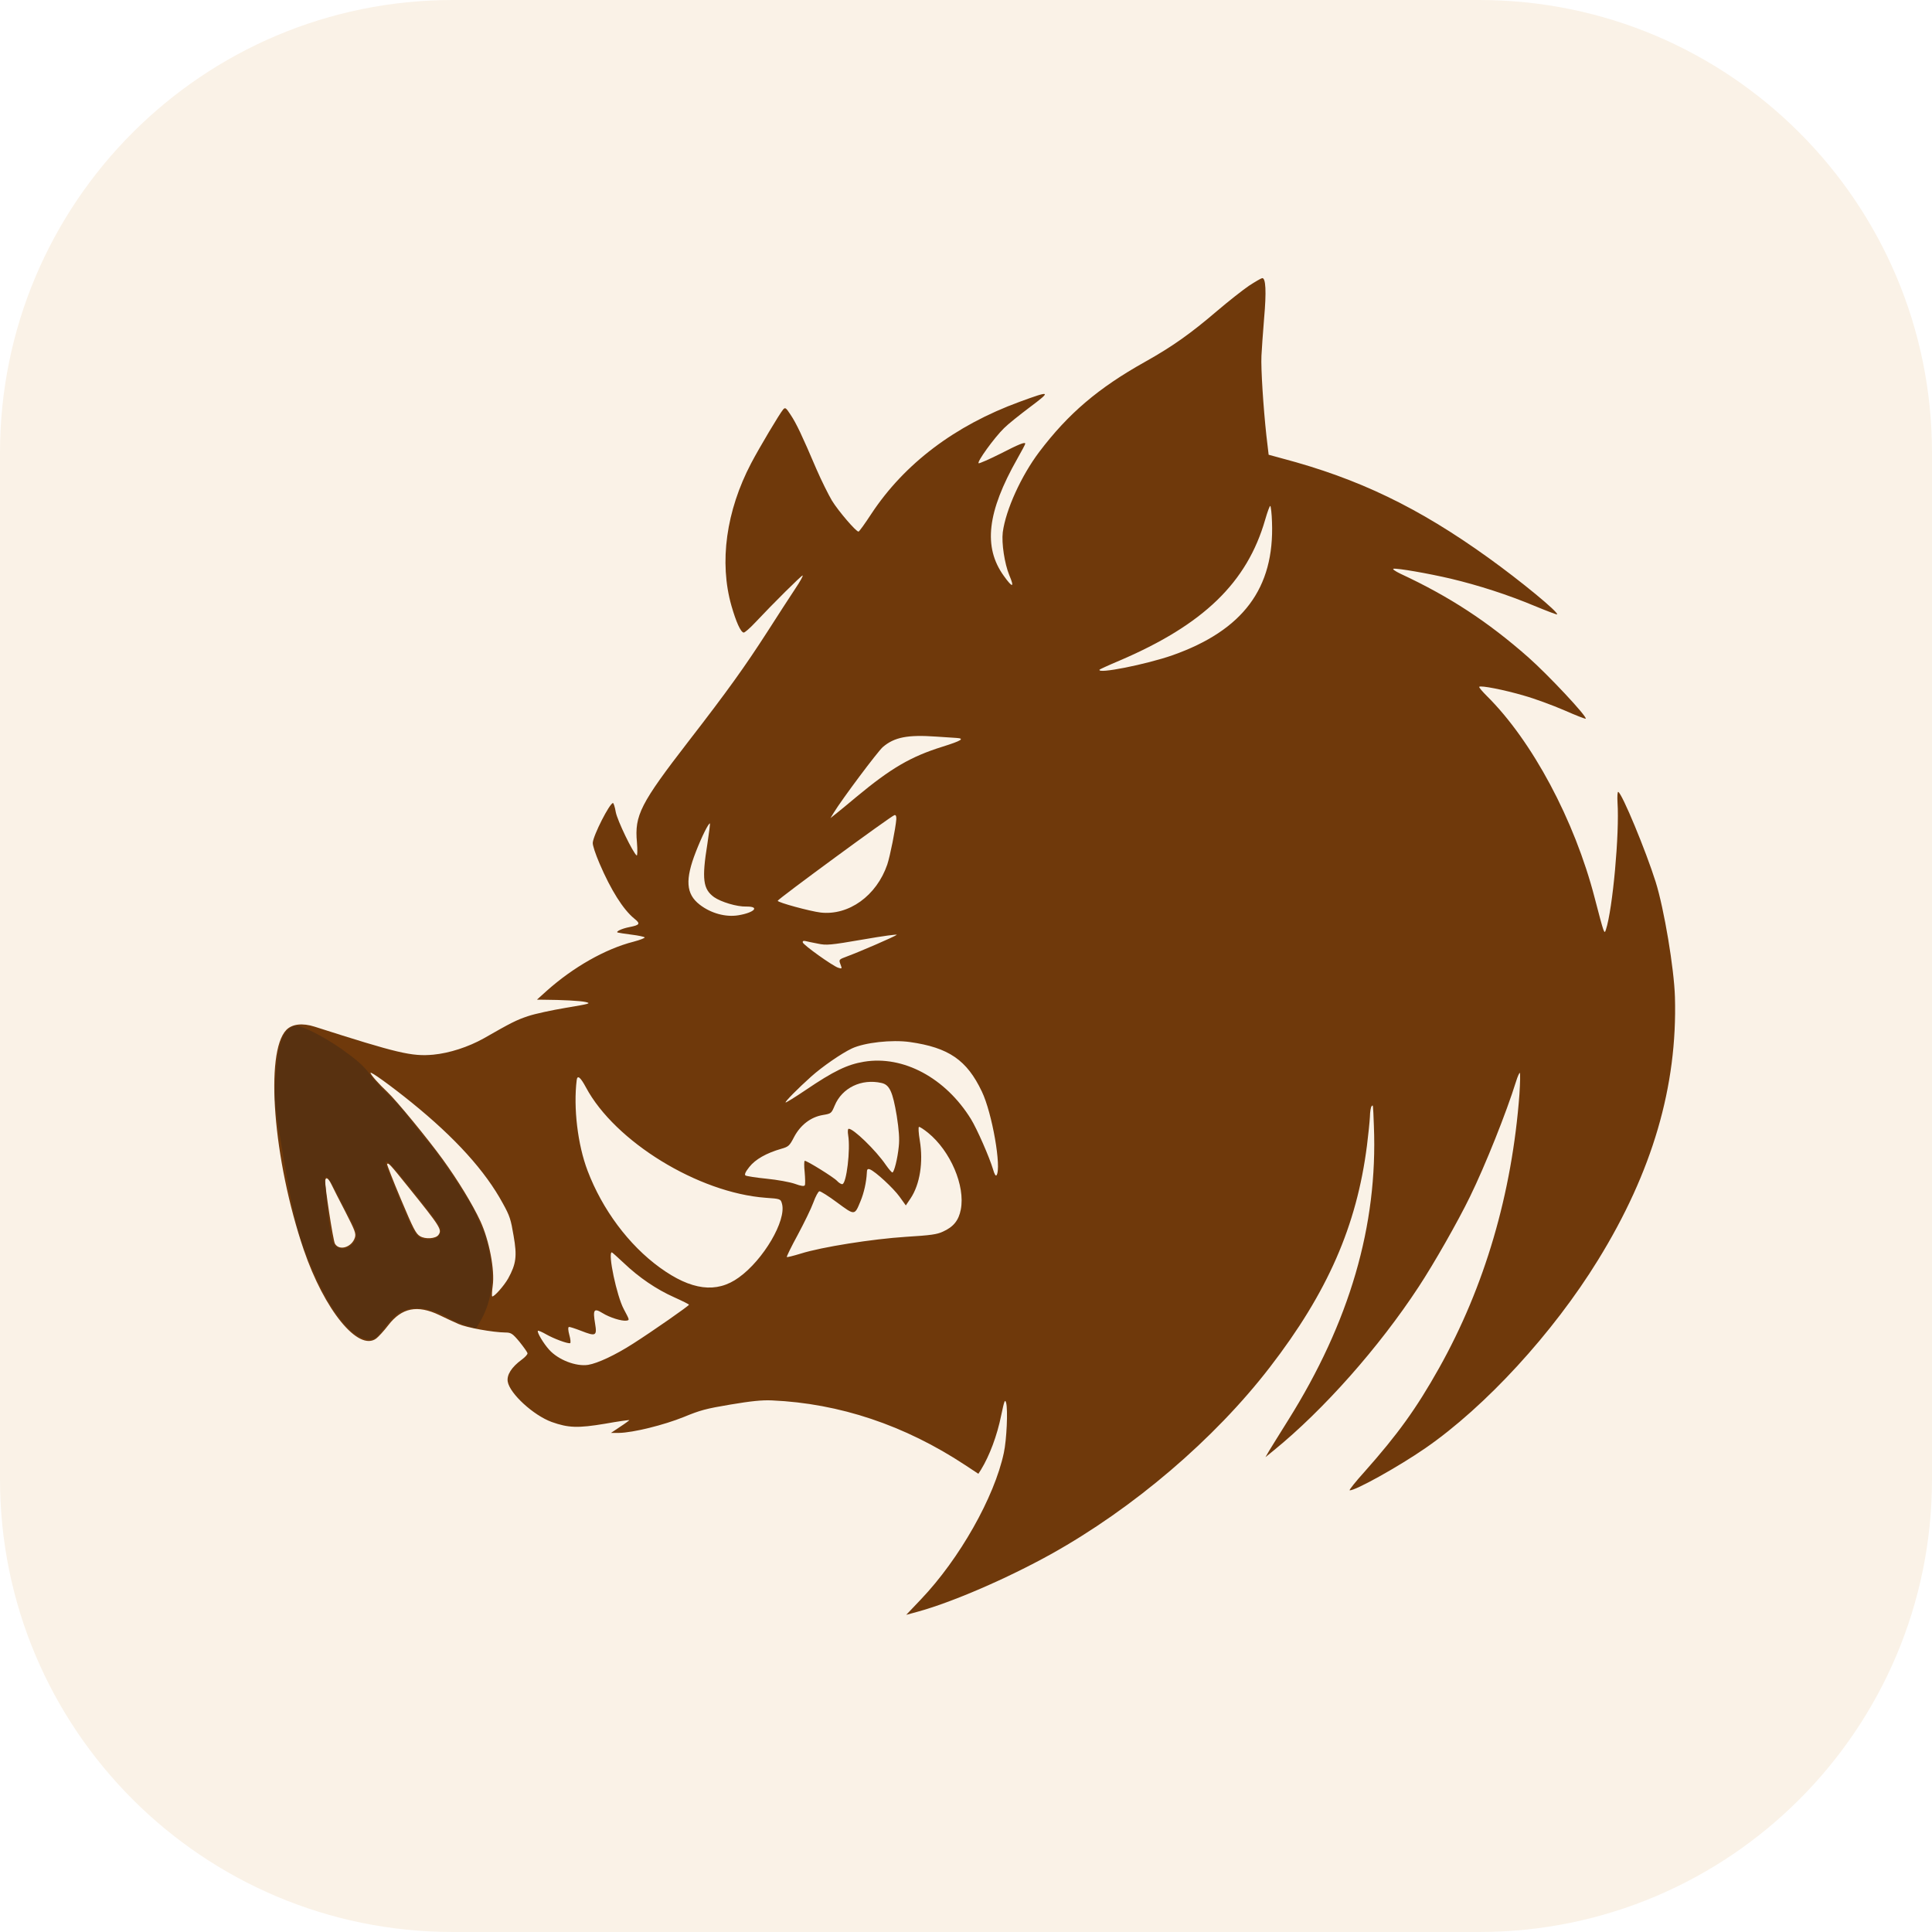
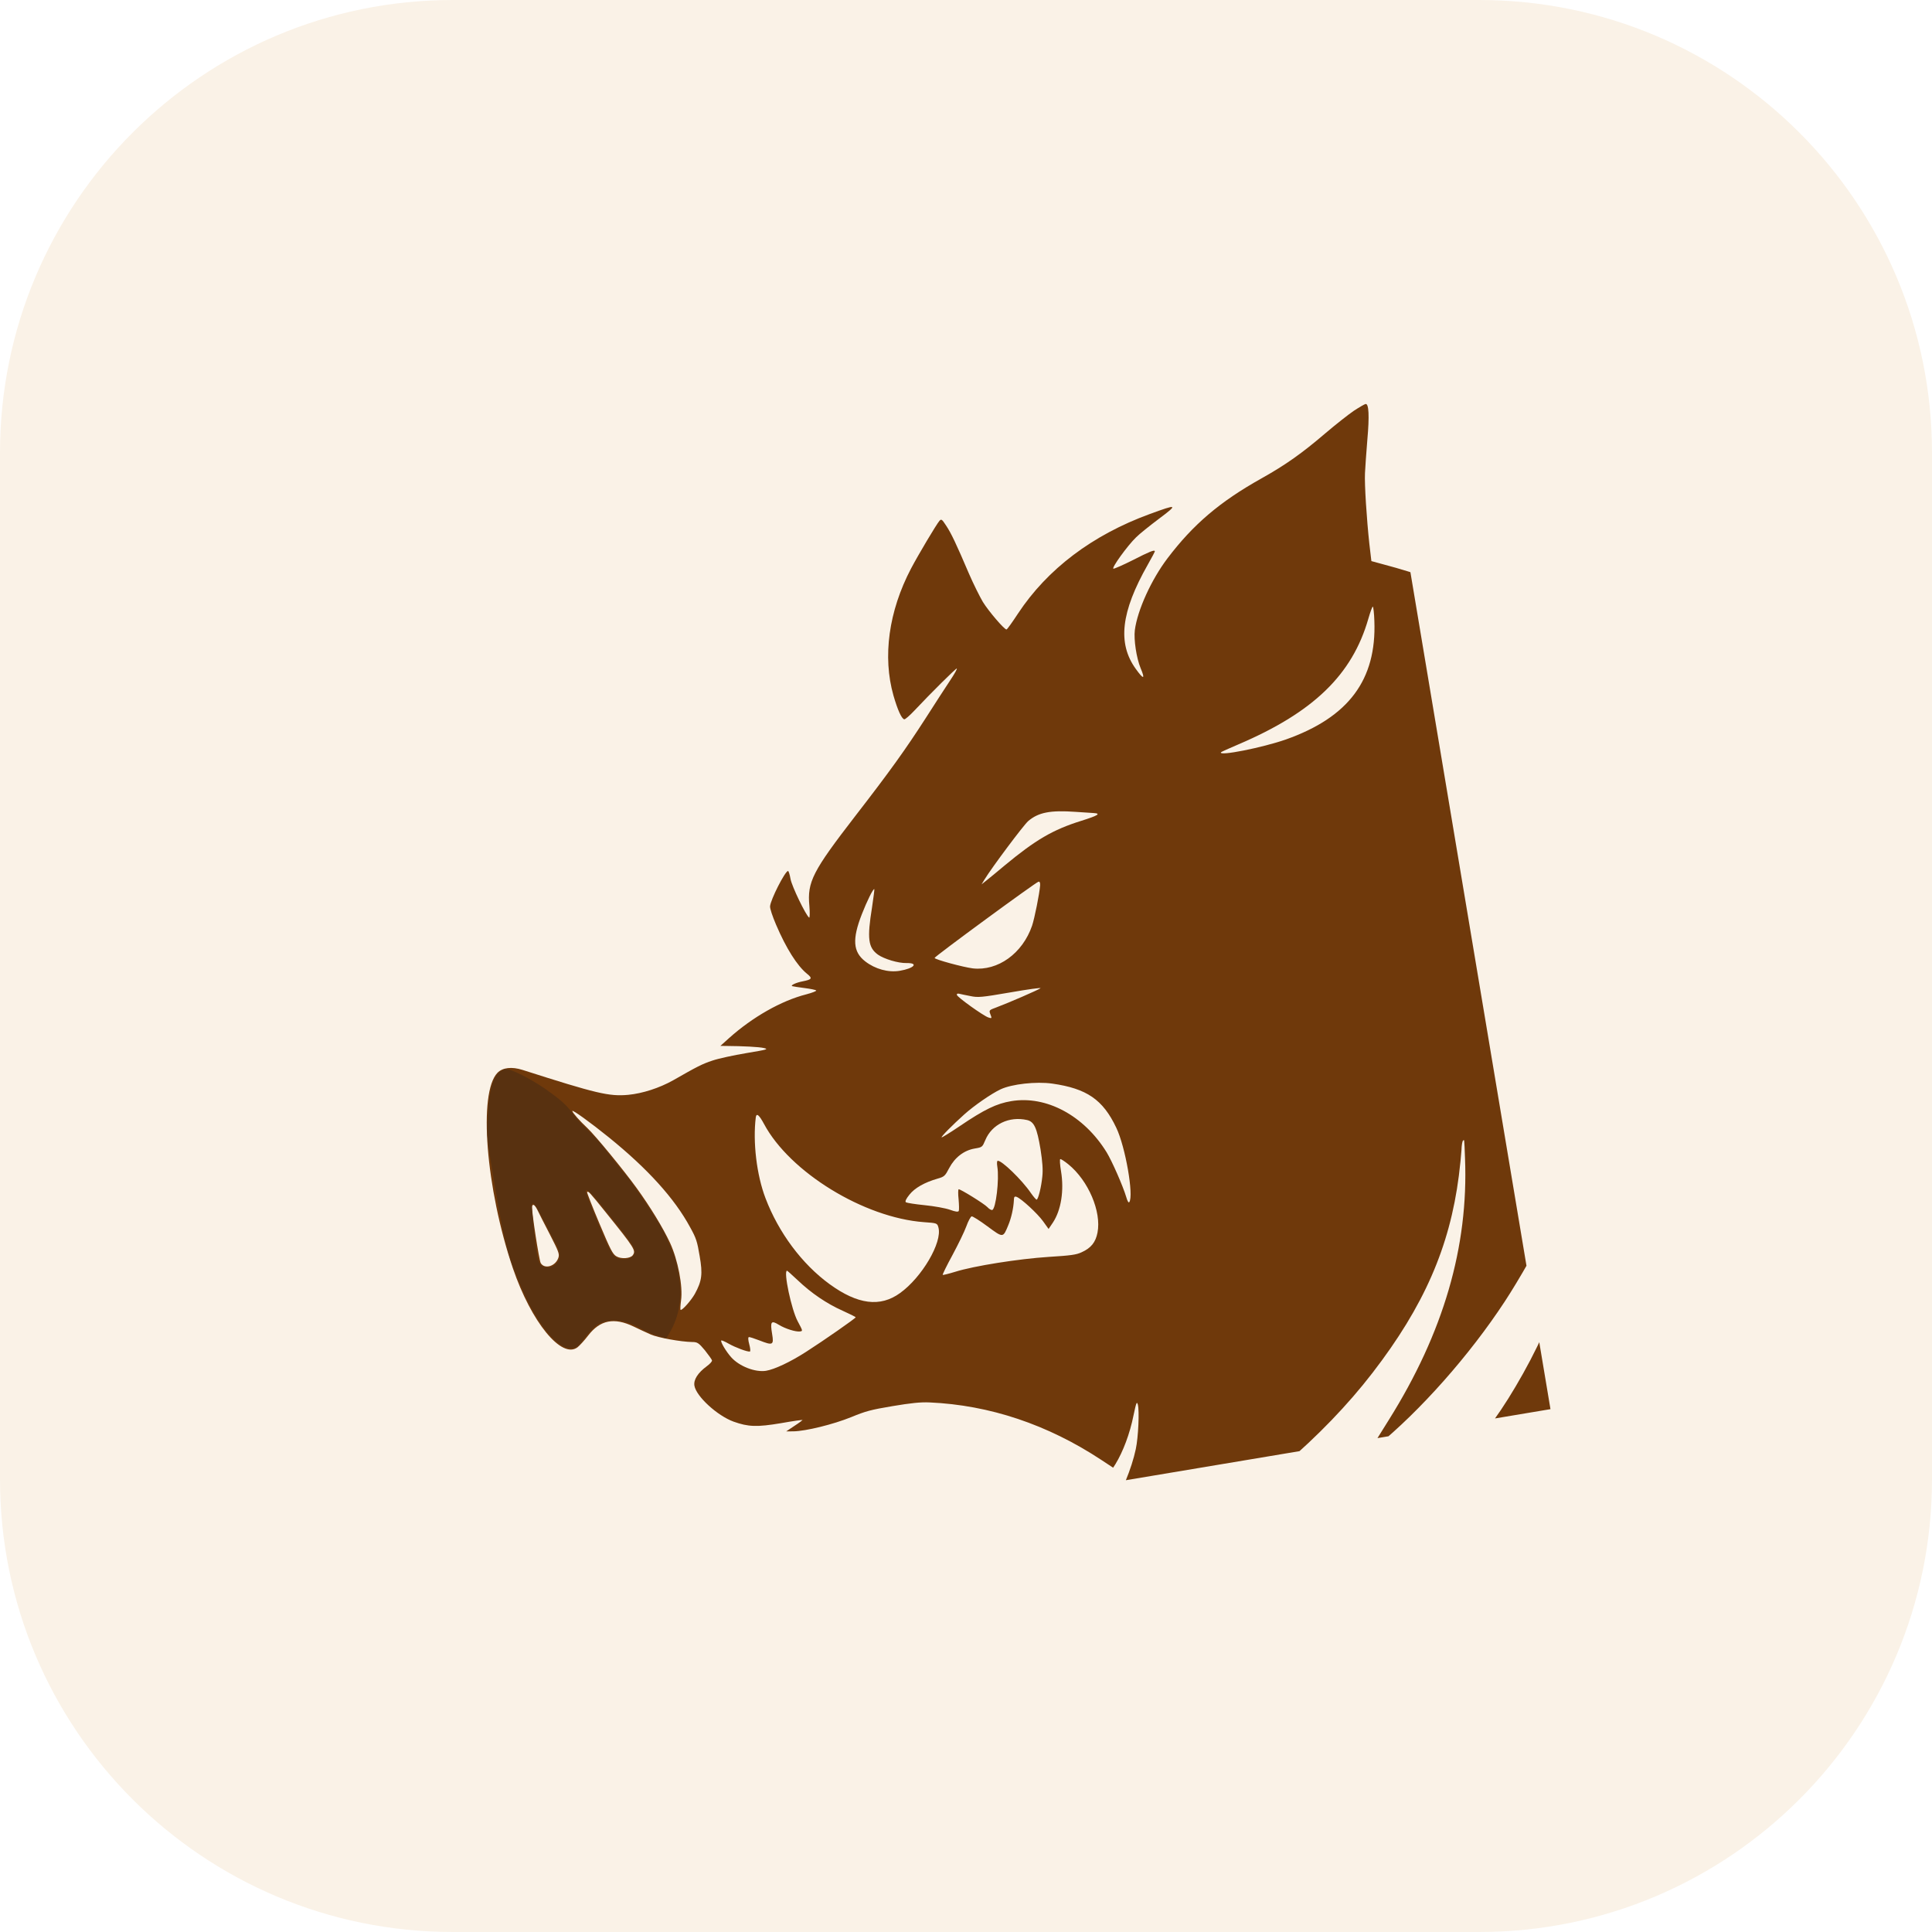
<svg xmlns="http://www.w3.org/2000/svg" width="1024" height="1024" viewBox="0 0 1024 1024">
  <path d="M240 0 L784 0 A240 240 0 0 1 1024 240 L1024 784 A240 240 0 0 1 784 1024 L240 1024 A240 240 0 0 1 0 784 L0 240 A240 240 0 0 1 240 0 Z" fill="#FAF2E7" />
-   <g transform="translate(71.68 71.68) scale(0.86)">
-     <g transform="translate(0 -1)">
+   <g transform="translate(240 240) scale(0.76512)">
+     <defs>
+       <clipPath id="hh-crop">
+         <rect x="62.2" y="123.9" width="711" height="709" />
+       </clipPath>
+     </defs>
+     <g transform="translate(-62.2 -122.9)">
      <g transform="rotate(-9.5 512 512)">
-         <g transform="translate(0,1024) scale(0.1,-0.1)">
-           <path fill="#6F390B" fill-rule="evenodd" d="M7530 8957 c-41 -19 -140 -73 -220 -121 -183 -110 -306 -170 -490 -236 -309 -111 -517 -235 -733 -439 -134 -127 -263 -318 -304 -452 -19 -64 -21 -193 -4 -267 20 -83 7 -83 -34 1 -97 196 -36 406 201 698 35 43 64 81 64 84 0 12 -39 3 -162 -36 -71 -22 -135 -38 -141 -36 -15 6 123 142 190 188 26 19 107 64 178 101 149 77 145 81 -57 43 -417 -78 -763 -259 -1015 -530 -48 -52 -91 -95 -96 -95 -14 0 -101 144 -130 215 -15 39 -44 133 -63 210 -53 219 -75 296 -101 354 -21 48 -25 52 -40 40 -26 -22 -182 -206 -249 -294 -201 -265 -296 -569 -265 -847 12 -103 29 -169 47 -175 6 -2 42 20 80 49 134 102 327 238 336 238 6 0 -20 -33 -57 -72 -38 -40 -133 -145 -213 -233 -172 -189 -301 -318 -592 -587 -355 -329 -404 -395 -416 -561 -4 -48 -11 -84 -15 -80 -20 20 -82 232 -83 285 0 32 -4 58 -8 58 -22 0 -152 -176 -163 -221 -4 -15 5 -71 20 -133 42 -173 97 -304 155 -370 34 -38 28 -45 -38 -47 -46 -1 -90 -13 -77 -21 6 -3 42 -15 82 -27 40 -12 74 -25 77 -30 3 -4 -29 -11 -72 -15 -179 -15 -393 -94 -577 -210 l-69 -44 39 -7 c115 -20 224 -44 255 -57 33 -14 25 -15 -125 -15 -88 0 -196 -5 -239 -12 -77 -12 -113 -24 -292 -90 -103 -37 -224 -55 -324 -48 -133 10 -215 45 -693 291 -70 36 -134 39 -175 9 -154 -114 -212 -776 -118 -1353 64 -389 229 -678 351 -614 15 8 54 38 86 68 100 93 198 96 321 10 34 -24 83 -58 108 -74 45 -30 198 -85 275 -99 35 -6 43 -13 77 -71 20 -36 37 -71 37 -77 1 -7 -18 -22 -42 -34 -69 -35 -107 -77 -107 -119 0 -75 122 -231 226 -290 95 -53 153 -65 322 -65 83 1 152 -1 152 -3 0 -1 -28 -16 -63 -31 l-62 -28 49 -8 c85 -13 281 2 411 31 105 24 141 28 295 28 130 0 196 -4 257 -17 408 -87 782 -286 1109 -590 l71 -66 20 22 c66 76 133 191 179 312 33 84 39 95 42 69 4 -45 -34 -224 -65 -302 -102 -259 -377 -599 -653 -806 l-105 -79 70 7 c220 22 579 111 870 214 548 195 1112 533 1522 914 427 396 672 771 816 1249 19 63 40 140 47 171 6 32 16 60 21 63 11 8 12 18 -6 -122 -77 -609 -347 -1168 -821 -1702 -65 -74 -132 -149 -147 -167 l-28 -34 58 33 c343 195 744 519 1046 846 117 126 305 357 404 496 127 178 307 475 397 653 15 30 30 52 32 49 3 -3 -8 -61 -24 -129 -146 -596 -407 -1135 -767 -1583 -180 -224 -319 -361 -558 -554 -66 -52 -115 -97 -110 -98 30 -10 322 94 503 179 407 191 893 569 1241 968 420 480 660 976 735 1520 24 174 24 548 0 720 -28 199 -114 572 -136 585 -4 3 -11 -26 -15 -63 -19 -191 -138 -644 -200 -762 -15 -28 -15 -27 -36 205 -43 492 -220 1018 -451 1338 -22 31 -39 59 -36 62 9 9 150 -44 263 -99 62 -29 165 -88 230 -130 64 -42 119 -75 122 -73 11 12 -184 305 -287 432 -209 257 -417 449 -691 637 -30 21 -47 38 -38 38 25 0 205 -63 339 -119 165 -70 327 -154 480 -250 69 -43 127 -77 129 -75 12 11 -188 241 -360 414 -375 378 -710 614 -1153 814 l-78 36 6 122 c10 171 34 410 51 487 8 37 32 137 54 224 42 161 52 247 29 247 -7 0 -47 -15 -88 -33z m-100 -1459 c-52 -405 -286 -629 -740 -709 -168 -29 -483 -39 -458 -13 3 2 61 18 129 34 548 133 856 345 1030 709 22 46 42 81 45 78 3 -3 1 -48 -6 -99z m-2260 -963 c52 -12 107 -25 123 -29 51 -12 27 -22 -95 -39 -203 -28 -334 -78 -573 -217 -49 -29 -110 -64 -135 -78 l-45 -25 25 29 c65 75 330 328 366 350 80 48 164 50 334 9z m-1499 -418 c-71 -210 -73 -272 -14 -332 38 -37 129 -82 186 -90 85 -13 45 -45 -56 -45 -80 0 -166 40 -225 104 -73 79 -64 167 31 326 50 84 107 163 114 157 1 -2 -15 -56 -36 -120z m1173 -44 c-14 -56 -75 -217 -101 -266 -97 -179 -286 -272 -454 -224 -64 19 -249 104 -249 115 0 9 779 402 797 402 9 0 11 -8 7 -27z m-604 -676 c51 -20 73 -22 279 -21 123 1 217 -2 210 -6 -16 -9 -238 -64 -321 -80 -57 -11 -57 -11 -51 -42 6 -29 5 -30 -18 -18 -33 18 -189 174 -189 190 0 8 6 10 18 5 9 -4 42 -17 72 -28z m-2631 -552 c230 -260 379 -492 453 -708 29 -82 32 -104 32 -207 1 -127 -13 -173 -76 -253 -32 -40 -107 -101 -116 -93 -2 3 4 31 14 63 30 94 25 281 -9 406 -31 112 -95 271 -166 414 -68 137 -221 404 -268 466 -45 59 -83 120 -83 133 0 13 110 -98 219 -221z m1076 -87 c121 -358 575 -754 980 -853 88 -21 90 -22 93 -53 11 -106 -170 -322 -337 -404 -152 -76 -303 -30 -471 141 -166 169 -290 411 -340 661 -34 169 -23 398 26 563 10 32 26 13 49 -55z m2015 -53 c230 -73 328 -167 387 -374 41 -141 43 -485 4 -524 -6 -6 -12 10 -15 39 -10 79 -56 261 -83 328 -113 277 -347 458 -593 458 -103 0 -191 -25 -383 -113 -72 -33 -132 -57 -134 -55 -5 5 91 74 181 131 77 49 209 111 277 130 83 23 251 14 359 -20z m-214 -220 c47 -19 59 -65 59 -215 -1 -88 -6 -144 -19 -189 -19 -71 -54 -151 -65 -151 -4 0 -18 23 -32 52 -46 100 -163 258 -190 258 -5 0 -9 -17 -9 -39 0 -89 -59 -291 -85 -291 -7 0 -20 11 -29 25 -17 26 -164 155 -176 155 -4 0 -10 -31 -12 -69 -3 -37 -8 -73 -12 -79 -5 -8 -24 -2 -59 18 -29 16 -104 43 -167 60 -63 17 -119 36 -125 41 -7 7 4 23 32 48 44 40 117 67 213 78 46 5 53 10 89 58 51 67 122 105 198 105 52 0 53 1 81 45 63 101 191 138 308 90z m-2983 -150 c157 -279 163 -295 135 -323 -20 -20 -84 -14 -113 11 -23 19 -33 51 -79 245 -29 122 -50 224 -48 227 9 9 17 -3 105 -160z m-464 93 c7 -24 32 -105 57 -181 39 -123 43 -142 32 -165 -28 -57 -109 -68 -128 -18 -8 21 -3 365 5 394 8 24 22 11 34 -30z m3679 -293 c118 -134 173 -361 121 -500 -24 -64 -62 -98 -131 -116 -39 -11 -77 -10 -230 6 -207 21 -522 24 -657 5 -45 -6 -85 -9 -88 -7 -2 3 38 59 89 124 51 66 109 147 128 181 19 34 41 62 48 62 7 0 51 -39 97 -87 94 -97 92 -97 143 -15 29 46 55 110 67 165 4 22 9 26 22 19 31 -18 124 -138 153 -197 l29 -59 37 39 c70 75 114 206 114 342 0 46 4 83 9 83 5 0 27 -20 49 -45z m-1982 -482 c78 -104 171 -193 272 -260 45 -30 82 -57 82 -60 0 -6 -246 -123 -380 -180 -119 -51 -234 -83 -294 -83 -76 1 -177 61 -222 132 -28 44 -57 118 -49 126 2 3 24 -11 47 -30 42 -34 118 -78 136 -78 5 0 7 23 4 50 -3 30 -1 50 6 50 5 0 36 -16 68 -35 85 -51 94 -49 94 28 0 89 9 98 56 57 40 -35 108 -69 137 -70 21 0 21 -2 -4 73 -29 85 -41 357 -15 357 2 0 30 -35 62 -77z" />
-           <path fill="#583110" fill-rule="evenodd" d="M945 5420 c-57 -23 -102 -119 -142 -307 -28 -127 -28 -132 -28 -488 0 -392 9 -487 71 -730 63 -243 159 -415 249 -445 43 -14 62 -5 130 61 28 26 68 56 90 65 86 36 191 9 292 -73 29 -24 78 -56 109 -71 l56 -27 29 35 c87 103 129 230 129 390 0 66 -6 128 -16 165 -9 33 -20 78 -25 100 -5 22 -19 63 -30 90 -12 28 -31 73 -42 100 -35 85 -128 279 -142 295 -7 8 -34 56 -60 105 -27 50 -53 99 -59 110 -20 35 -70 109 -102 150 -17 22 -49 74 -70 115 -31 59 -62 97 -148 183 -102 99 -224 188 -258 186 -7 0 -22 -4 -33 -9z m524 -1011 c164 -288 194 -347 187 -375 -9 -34 -47 -50 -93 -38 -65 16 -72 33 -153 398 -11 49 -20 96 -20 104 0 32 28 0 79 -89z m-399 -61 c23 -73 48 -151 56 -173 20 -59 18 -98 -8 -122 -31 -28 -61 -36 -91 -22 -45 20 -48 44 -37 242 6 100 13 188 15 195 11 31 26 2 65 -120z" />
+         <g clip-path="url(#hh-crop)">
+           <g transform="translate(0,1024) scale(0.1,-0.1)">
+             <path fill="#6F390B" fill-rule="evenodd" d="M7530 8957 c-41 -19 -140 -73 -220 -121 -183 -110 -306 -170 -490 -236 -309 -111 -517 -235 -733 -439 -134 -127 -263 -318 -304 -452 -19 -64 -21 -193 -4 -267 20 -83 7 -83 -34 1 -97 196 -36 406 201 698 35 43 64 81 64 84 0 12 -39 3 -162 -36 -71 -22 -135 -38 -141 -36 -15 6 123 142 190 188 26 19 107 64 178 101 149 77 145 81 -57 43 -417 -78 -763 -259 -1015 -530 -48 -52 -91 -95 -96 -95 -14 0 -101 144 -130 215 -15 39 -44 133 -63 210 -53 219 -75 296 -101 354 -21 48 -25 52 -40 40 -26 -22 -182 -206 -249 -294 -201 -265 -296 -569 -265 -847 12 -103 29 -169 47 -175 6 -2 42 20 80 49 134 102 327 238 336 238 6 0 -20 -33 -57 -72 -38 -40 -133 -145 -213 -233 -172 -189 -301 -318 -592 -587 -355 -329 -404 -395 -416 -561 -4 -48 -11 -84 -15 -80 -20 20 -82 232 -83 285 0 32 -4 58 -8 58 -22 0 -152 -176 -163 -221 -4 -15 5 -71 20 -133 42 -173 97 -304 155 -370 34 -38 28 -45 -38 -47 -46 -1 -90 -13 -77 -21 6 -3 42 -15 82 -27 40 -12 74 -25 77 -30 3 -4 -29 -11 -72 -15 -179 -15 -393 -94 -577 -210 l-69 -44 39 -7 c115 -20 224 -44 255 -57 33 -14 25 -15 -125 -15 -88 0 -196 -5 -239 -12 -77 -12 -113 -24 -292 -90 -103 -37 -224 -55 -324 -48 -133 10 -215 45 -693 291 -70 36 -134 39 -175 9 -154 -114 -212 -776 -118 -1353 64 -389 229 -678 351 -614 15 8 54 38 86 68 100 93 198 96 321 10 34 -24 83 -58 108 -74 45 -30 198 -85 275 -99 35 -6 43 -13 77 -71 20 -36 37 -71 37 -77 1 -7 -18 -22 -42 -34 -69 -35 -107 -77 -107 -119 0 -75 122 -231 226 -290 95 -53 153 -65 322 -65 83 1 152 -1 152 -3 0 -1 -28 -16 -63 -31 l-62 -28 49 -8 c85 -13 281 2 411 31 105 24 141 28 295 28 130 0 196 -4 257 -17 408 -87 782 -286 1109 -590 l71 -66 20 22 c66 76 133 191 179 312 33 84 39 95 42 69 4 -45 -34 -224 -65 -302 -102 -259 -377 -599 -653 -806 l-105 -79 70 7 c220 22 579 111 870 214 548 195 1112 533 1522 914 427 396 672 771 816 1249 19 63 40 140 47 171 6 32 16 60 21 63 11 8 12 18 -6 -122 -77 -609 -347 -1168 -821 -1702 -65 -74 -132 -149 -147 -167 l-28 -34 58 33 c343 195 744 519 1046 846 117 126 305 357 404 496 127 178 307 475 397 653 15 30 30 52 32 49 3 -3 -8 -61 -24 -129 -146 -596 -407 -1135 -767 -1583 -180 -224 -319 -361 -558 -554 -66 -52 -115 -97 -110 -98 30 -10 322 94 503 179 407 191 893 569 1241 968 420 480 660 976 735 1520 24 174 24 548 0 720 -28 199 -114 572 -136 585 -4 3 -11 -26 -15 -63 -19 -191 -138 -644 -200 -762 -15 -28 -15 -27 -36 205 -43 492 -220 1018 -451 1338 -22 31 -39 59 -36 62 9 9 150 -44 263 -99 62 -29 165 -88 230 -130 64 -42 119 -75 122 -73 11 12 -184 305 -287 432 -209 257 -417 449 -691 637 -30 21 -47 38 -38 38 25 0 205 -63 339 -119 165 -70 327 -154 480 -250 69 -43 127 -77 129 -75 12 11 -188 241 -360 414 -375 378 -710 614 -1153 814 l-78 36 6 122 c10 171 34 410 51 487 8 37 32 137 54 224 42 161 52 247 29 247 -7 0 -47 -15 -88 -33z m-100 -1459 c-52 -405 -286 -629 -740 -709 -168 -29 -483 -39 -458 -13 3 2 61 18 129 34 548 133 856 345 1030 709 22 46 42 81 45 78 3 -3 1 -48 -6 -99z m-2260 -963 c52 -12 107 -25 123 -29 51 -12 27 -22 -95 -39 -203 -28 -334 -78 -573 -217 -49 -29 -110 -64 -135 -78 l-45 -25 25 29 c65 75 330 328 366 350 80 48 164 50 334 9z m-1499 -418 c-71 -210 -73 -272 -14 -332 38 -37 129 -82 186 -90 85 -13 45 -45 -56 -45 -80 0 -166 40 -225 104 -73 79 -64 167 31 326 50 84 107 163 114 157 1 -2 -15 -56 -36 -120z m1173 -44 c-14 -56 -75 -217 -101 -266 -97 -179 -286 -272 -454 -224 -64 19 -249 104 -249 115 0 9 779 402 797 402 9 0 11 -8 7 -27z m-604 -676 c51 -20 73 -22 279 -21 123 1 217 -2 210 -6 -16 -9 -238 -64 -321 -80 -57 -11 -57 -11 -51 -42 6 -29 5 -30 -18 -18 -33 18 -189 174 -189 190 0 8 6 10 18 5 9 -4 42 -17 72 -28z m-2631 -552 c230 -260 379 -492 453 -708 29 -82 32 -104 32 -207 1 -127 -13 -173 -76 -253 -32 -40 -107 -101 -116 -93 -2 3 4 31 14 63 30 94 25 281 -9 406 -31 112 -95 271 -166 414 -68 137 -221 404 -268 466 -45 59 -83 120 -83 133 0 13 110 -98 219 -221z m1076 -87 c121 -358 575 -754 980 -853 88 -21 90 -22 93 -53 11 -106 -170 -322 -337 -404 -152 -76 -303 -30 -471 141 -166 169 -290 411 -340 661 -34 169 -23 398 26 563 10 32 26 13 49 -55z m2015 -53 c230 -73 328 -167 387 -374 41 -141 43 -485 4 -524 -6 -6 -12 10 -15 39 -10 79 -56 261 -83 328 -113 277 -347 458 -593 458 -103 0 -191 -25 -383 -113 -72 -33 -132 -57 -134 -55 -5 5 91 74 181 131 77 49 209 111 277 130 83 23 251 14 359 -20z m-214 -220 c47 -19 59 -65 59 -215 -1 -88 -6 -144 -19 -189 -19 -71 -54 -151 -65 -151 -4 0 -18 23 -32 52 -46 100 -163 258 -190 258 -5 0 -9 -17 -9 -39 0 -89 -59 -291 -85 -291 -7 0 -20 11 -29 25 -17 26 -164 155 -176 155 -4 0 -10 -31 -12 -69 -3 -37 -8 -73 -12 -79 -5 -8 -24 -2 -59 18 -29 16 -104 43 -167 60 -63 17 -119 36 -125 41 -7 7 4 23 32 48 44 40 117 67 213 78 46 5 53 10 89 58 51 67 122 105 198 105 52 0 53 1 81 45 63 101 191 138 308 90z m-2983 -150 c157 -279 163 -295 135 -323 -20 -20 -84 -14 -113 11 -23 19 -33 51 -79 245 -29 122 -50 224 -48 227 9 9 17 -3 105 -160z m-464 93 c7 -24 32 -105 57 -181 39 -123 43 -142 32 -165 -28 -57 -109 -68 -128 -18 -8 21 -3 365 5 394 8 24 22 11 34 -30z m3679 -293 c118 -134 173 -361 121 -500 -24 -64 -62 -98 -131 -116 -39 -11 -77 -10 -230 6 -207 21 -522 24 -657 5 -45 -6 -85 -9 -88 -7 -2 3 38 59 89 124 51 66 109 147 128 181 19 34 41 62 48 62 7 0 51 -39 97 -87 94 -97 92 -97 143 -15 29 46 55 110 67 165 4 22 9 26 22 19 31 -18 124 -138 153 -197 l29 -59 37 39 c70 75 114 206 114 342 0 46 4 83 9 83 5 0 27 -20 49 -45z m-1982 -482 c78 -104 171 -193 272 -260 45 -30 82 -57 82 -60 0 -6 -246 -123 -380 -180 -119 -51 -234 -83 -294 -83 -76 1 -177 61 -222 132 -28 44 -57 118 -49 126 2 3 24 -11 47 -30 42 -34 118 -78 136 -78 5 0 7 23 4 50 -3 30 -1 50 6 50 5 0 36 -16 68 -35 85 -51 94 -49 94 28 0 89 9 98 56 57 40 -35 108 -69 137 -70 21 0 21 -2 -4 73 -29 85 -41 357 -15 357 2 0 30 -35 62 -77z" />
+             <path fill="#583110" fill-rule="evenodd" d="M945 5420 c-57 -23 -102 -119 -142 -307 -28 -127 -28 -132 -28 -488 0 -392 9 -487 71 -730 63 -243 159 -415 249 -445 43 -14 62 -5 130 61 28 26 68 56 90 65 86 36 191 9 292 -73 29 -24 78 -56 109 -71 l56 -27 29 35 c87 103 129 230 129 390 0 66 -6 128 -16 165 -9 33 -20 78 -25 100 -5 22 -19 63 -30 90 -12 28 -31 73 -42 100 -35 85 -128 279 -142 295 -7 8 -34 56 -60 105 -27 50 -53 99 -59 110 -20 35 -70 109 -102 150 -17 22 -49 74 -70 115 -31 59 -62 97 -148 183 -102 99 -224 188 -258 186 -7 0 -22 -4 -33 -9z m524 -1011 c164 -288 194 -347 187 -375 -9 -34 -47 -50 -93 -38 -65 16 -72 33 -153 398 -11 49 -20 96 -20 104 0 32 28 0 79 -89z m-399 -61 c23 -73 48 -151 56 -173 20 -59 18 -98 -8 -122 -31 -28 -61 -36 -91 -22 -45 20 -48 44 -37 242 6 100 13 188 15 195 11 31 26 2 65 -120z" />
+           </g>
        </g>
      </g>
    </g>
  </g>
</svg>
